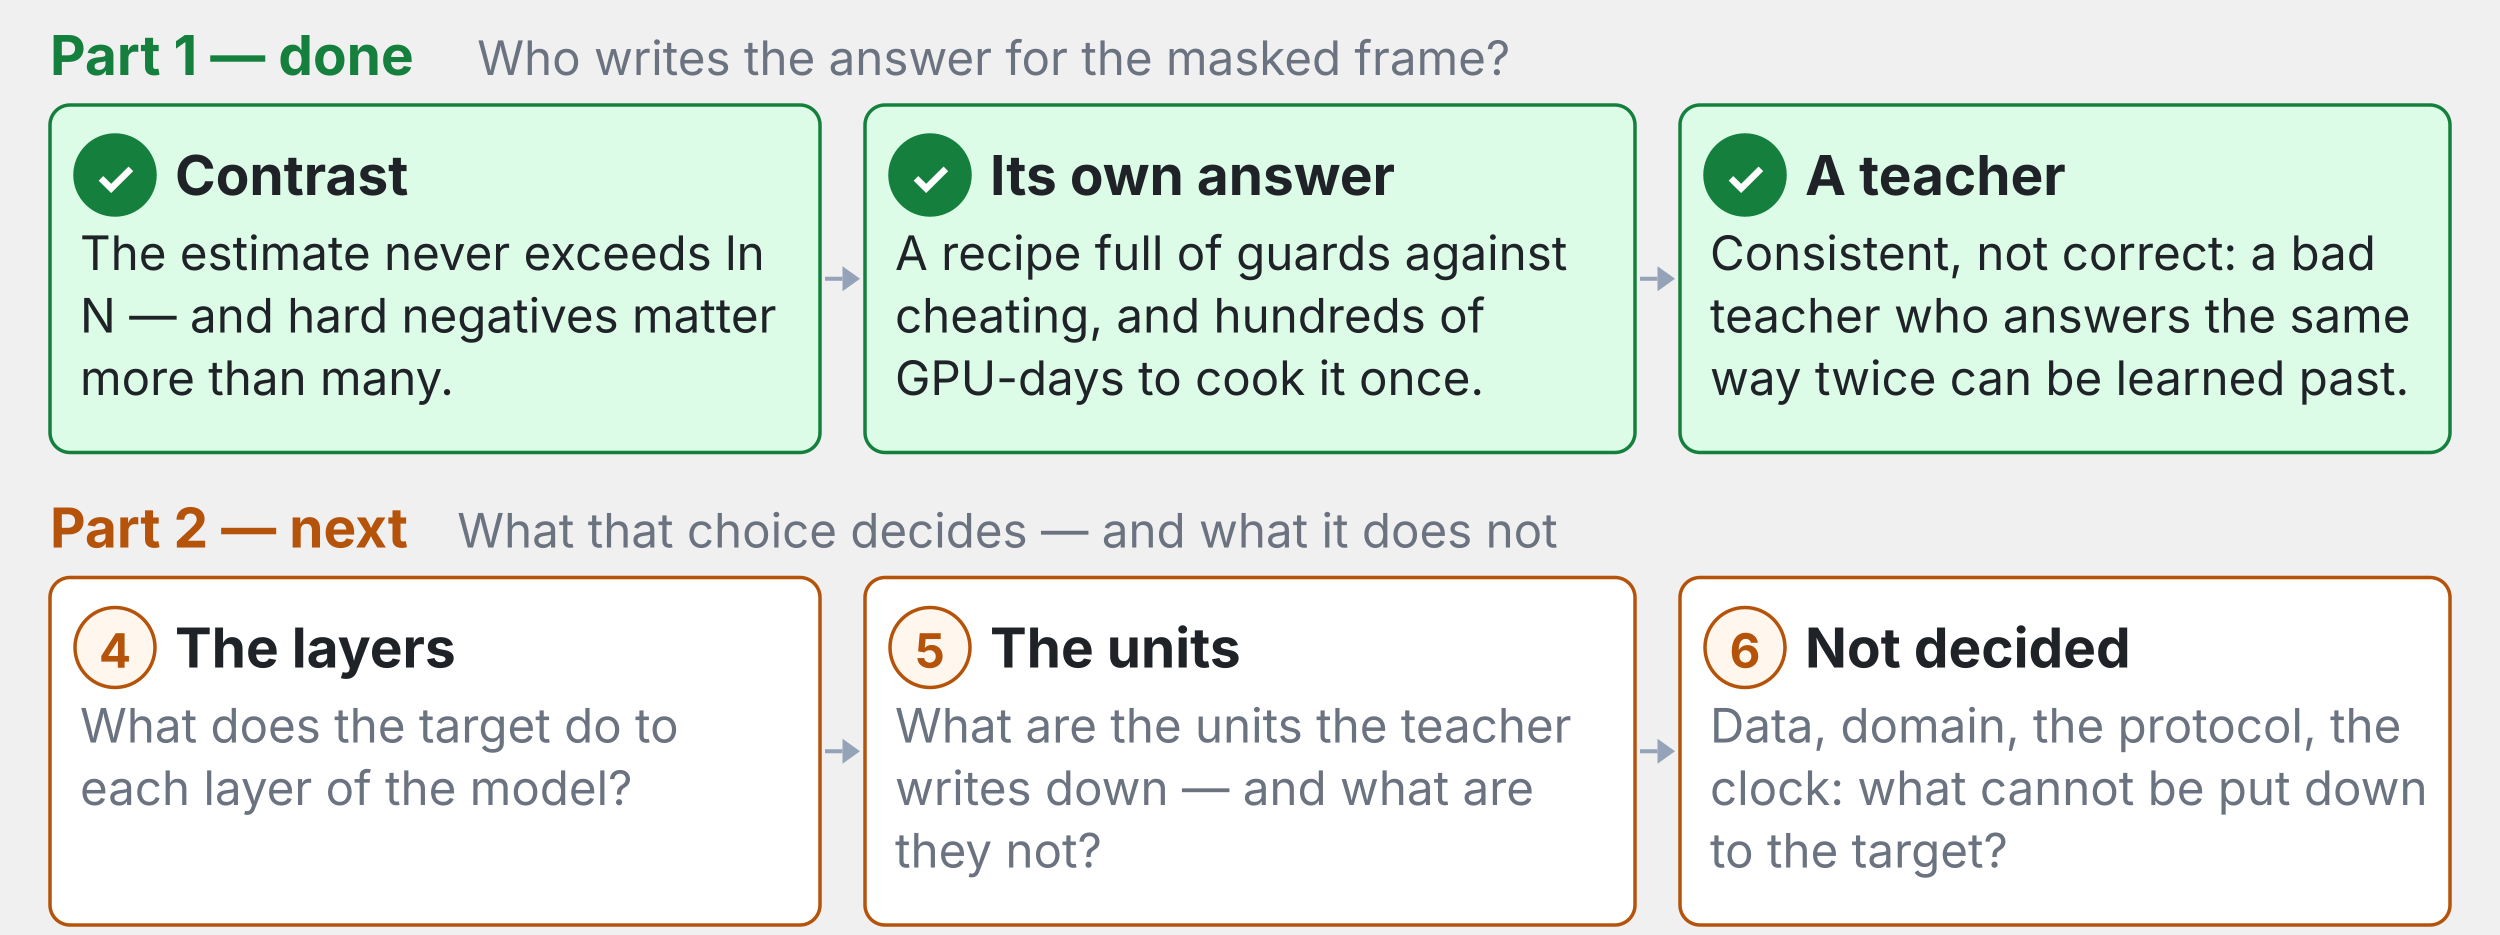
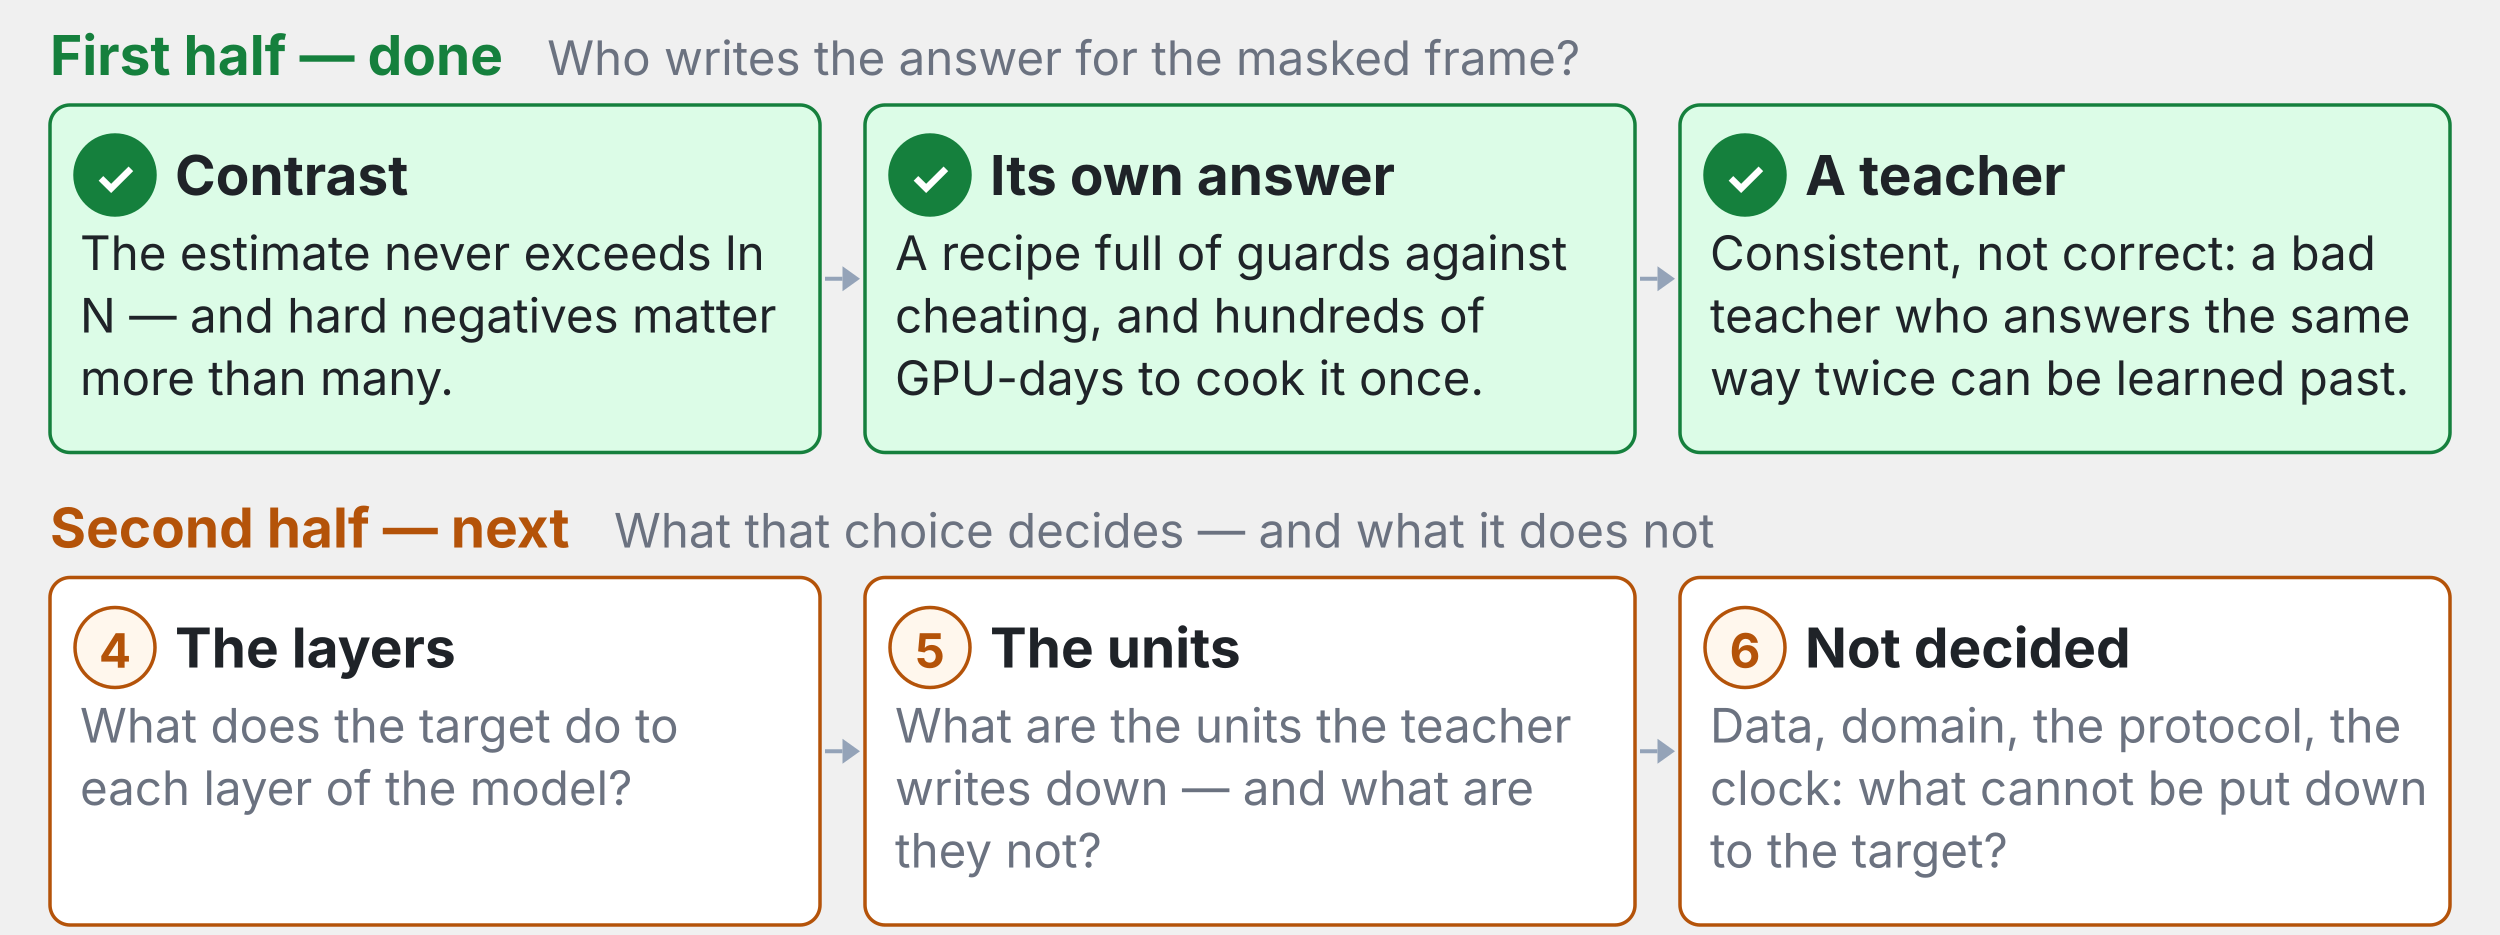
<svg xmlns="http://www.w3.org/2000/svg" viewBox="0 0 1000 374" width="100%" role="img" font-family="system-ui,-apple-system,Segoe UI,sans-serif">
-   <text x="20.0" y="30.0" font-size="22" font-weight="700" fill="#15803d" text-anchor="start" dominant-baseline="auto">Part 1 — done</text>
-   <text x="190.9" y="30.0" font-size="19" font-weight="400" fill="#6b7280" text-anchor="start" dominant-baseline="auto">Who writes the answer for the masked frame?</text>
+   <text x="20.0" y="30.0" font-size="22" font-weight="700" fill="#15803d" text-anchor="start" dominant-baseline="auto">First half — done</text>
+   <text x="218.9" y="30.0" font-size="19" font-weight="400" fill="#6b7280" text-anchor="start" dominant-baseline="auto">Who writes the answer for the masked frame?</text>
  <rect x="20.0" y="42.0" width="308.0" height="139.0" rx="8" fill="#dcfce7" stroke="#15803d" stroke-width="1.4" />
  <circle cx="46.0" cy="70.0" r="16.0" fill="#15803d" stroke="#15803d" stroke-width="1.4" />
  <text x="46.0" y="71.0" font-size="19" font-weight="700" fill="#ffffff" text-anchor="middle" dominant-baseline="middle">✓</text>
  <text x="70.0" y="78.0" font-size="22" font-weight="700" fill="#1f2328" text-anchor="start" dominant-baseline="auto">Contrast</text>
  <text x="32.0" y="108.0" font-size="19" font-weight="400" fill="#1f2328" text-anchor="start" dominant-baseline="auto">The estimate never exceeds ln</text>
  <text x="32.0" y="133.0" font-size="19" font-weight="400" fill="#1f2328" text-anchor="start" dominant-baseline="auto">N — and hard negatives matter</text>
  <text x="32.0" y="158.0" font-size="19" font-weight="400" fill="#1f2328" text-anchor="start" dominant-baseline="auto">more than many.</text>
  <line x1="330.0" y1="111.5" x2="337.0" y2="111.5" stroke="#94a3b8" stroke-width="1.6" />
  <polygon points="344.0,111.5 337.0,116.5 337.0,106.5" fill="#94a3b8" />
  <rect x="346.0" y="42.0" width="308.0" height="139.0" rx="8" fill="#dcfce7" stroke="#15803d" stroke-width="1.4" />
  <circle cx="372.0" cy="70.0" r="16.0" fill="#15803d" stroke="#15803d" stroke-width="1.4" />
  <text x="372.0" y="71.0" font-size="19" font-weight="700" fill="#ffffff" text-anchor="middle" dominant-baseline="middle">✓</text>
  <text x="396.0" y="78.0" font-size="22" font-weight="700" fill="#1f2328" text-anchor="start" dominant-baseline="auto">Its own answer</text>
  <text x="358.0" y="108.0" font-size="19" font-weight="400" fill="#1f2328" text-anchor="start" dominant-baseline="auto">A recipe full of guards against</text>
  <text x="358.0" y="133.0" font-size="19" font-weight="400" fill="#1f2328" text-anchor="start" dominant-baseline="auto">cheating, and hundreds of</text>
  <text x="358.0" y="158.0" font-size="19" font-weight="400" fill="#1f2328" text-anchor="start" dominant-baseline="auto">GPU-days to cook it once.</text>
  <line x1="656.0" y1="111.5" x2="663.0" y2="111.5" stroke="#94a3b8" stroke-width="1.6" />
  <polygon points="670.0,111.5 663.0,116.5 663.0,106.5" fill="#94a3b8" />
  <rect x="672.0" y="42.0" width="308.0" height="139.0" rx="8" fill="#dcfce7" stroke="#15803d" stroke-width="1.4" />
  <circle cx="698.0" cy="70.0" r="16.0" fill="#15803d" stroke="#15803d" stroke-width="1.4" />
  <text x="698.0" y="71.0" font-size="19" font-weight="700" fill="#ffffff" text-anchor="middle" dominant-baseline="middle">✓</text>
  <text x="722.0" y="78.0" font-size="22" font-weight="700" fill="#1f2328" text-anchor="start" dominant-baseline="auto">A teacher</text>
  <text x="684.0" y="108.0" font-size="19" font-weight="400" fill="#1f2328" text-anchor="start" dominant-baseline="auto">Consistent, not correct: a bad</text>
  <text x="684.0" y="133.0" font-size="19" font-weight="400" fill="#1f2328" text-anchor="start" dominant-baseline="auto">teacher who answers the same</text>
  <text x="684.0" y="158.0" font-size="19" font-weight="400" fill="#1f2328" text-anchor="start" dominant-baseline="auto">way twice can be learned past.</text>
-   <text x="20.0" y="219.0" font-size="22" font-weight="700" fill="#b45309" text-anchor="start" dominant-baseline="auto">Part 2 — next</text>
-   <text x="182.9" y="219.0" font-size="19" font-weight="400" fill="#6b7280" text-anchor="start" dominant-baseline="auto">What that choice decides — and what it does not</text>
+   <text x="20.0" y="219.0" font-size="22" font-weight="700" fill="#b45309" text-anchor="start" dominant-baseline="auto">Second half — next</text>
+   <text x="245.6" y="219.0" font-size="19" font-weight="400" fill="#6b7280" text-anchor="start" dominant-baseline="auto">What that choice decides — and what it does not</text>
  <rect x="20.0" y="231.0" width="308.0" height="139.0" rx="8" fill="#ffffff" stroke="#b45309" stroke-width="1.4" />
  <circle cx="46.0" cy="259.0" r="16.0" fill="#fff7ed" stroke="#b45309" stroke-width="1.4" />
  <text x="46.0" y="260.0" font-size="19" font-weight="700" fill="#b45309" text-anchor="middle" dominant-baseline="middle">4</text>
  <text x="70.0" y="267.0" font-size="22" font-weight="700" fill="#1f2328" text-anchor="start" dominant-baseline="auto">The layers</text>
  <text x="32.0" y="297.0" font-size="19" font-weight="400" fill="#6b7280" text-anchor="start" dominant-baseline="auto">What does the target do to</text>
  <text x="32.0" y="322.0" font-size="19" font-weight="400" fill="#6b7280" text-anchor="start" dominant-baseline="auto">each layer of the model?</text>
  <line x1="330.0" y1="300.5" x2="337.0" y2="300.5" stroke="#94a3b8" stroke-width="1.6" />
  <polygon points="344.0,300.5 337.0,305.5 337.0,295.5" fill="#94a3b8" />
  <rect x="346.0" y="231.0" width="308.0" height="139.0" rx="8" fill="#ffffff" stroke="#b45309" stroke-width="1.4" />
  <circle cx="372.0" cy="259.0" r="16.0" fill="#fff7ed" stroke="#b45309" stroke-width="1.4" />
  <text x="372.0" y="260.0" font-size="19" font-weight="700" fill="#b45309" text-anchor="middle" dominant-baseline="middle">5</text>
  <text x="396.0" y="267.0" font-size="22" font-weight="700" fill="#1f2328" text-anchor="start" dominant-baseline="auto">The units</text>
  <text x="358.0" y="297.0" font-size="19" font-weight="400" fill="#6b7280" text-anchor="start" dominant-baseline="auto">What are the units the teacher</text>
  <text x="358.0" y="322.0" font-size="19" font-weight="400" fill="#6b7280" text-anchor="start" dominant-baseline="auto">writes down — and what are</text>
  <text x="358.0" y="347.0" font-size="19" font-weight="400" fill="#6b7280" text-anchor="start" dominant-baseline="auto">they not?</text>
  <line x1="656.0" y1="300.5" x2="663.0" y2="300.5" stroke="#94a3b8" stroke-width="1.6" />
  <polygon points="670.0,300.5 663.0,305.5 663.0,295.5" fill="#94a3b8" />
  <rect x="672.0" y="231.0" width="308.0" height="139.0" rx="8" fill="#ffffff" stroke="#b45309" stroke-width="1.4" />
  <circle cx="698.0" cy="259.0" r="16.0" fill="#fff7ed" stroke="#b45309" stroke-width="1.4" />
  <text x="698.0" y="260.0" font-size="19" font-weight="700" fill="#b45309" text-anchor="middle" dominant-baseline="middle">6</text>
  <text x="722.0" y="267.0" font-size="22" font-weight="700" fill="#1f2328" text-anchor="start" dominant-baseline="auto">Not decided</text>
  <text x="684.0" y="297.0" font-size="19" font-weight="400" fill="#6b7280" text-anchor="start" dominant-baseline="auto">Data, domain, the protocol, the</text>
  <text x="684.0" y="322.0" font-size="19" font-weight="400" fill="#6b7280" text-anchor="start" dominant-baseline="auto">clock: what cannot be put down</text>
  <text x="684.0" y="347.0" font-size="19" font-weight="400" fill="#6b7280" text-anchor="start" dominant-baseline="auto">to the target?</text>
</svg>
